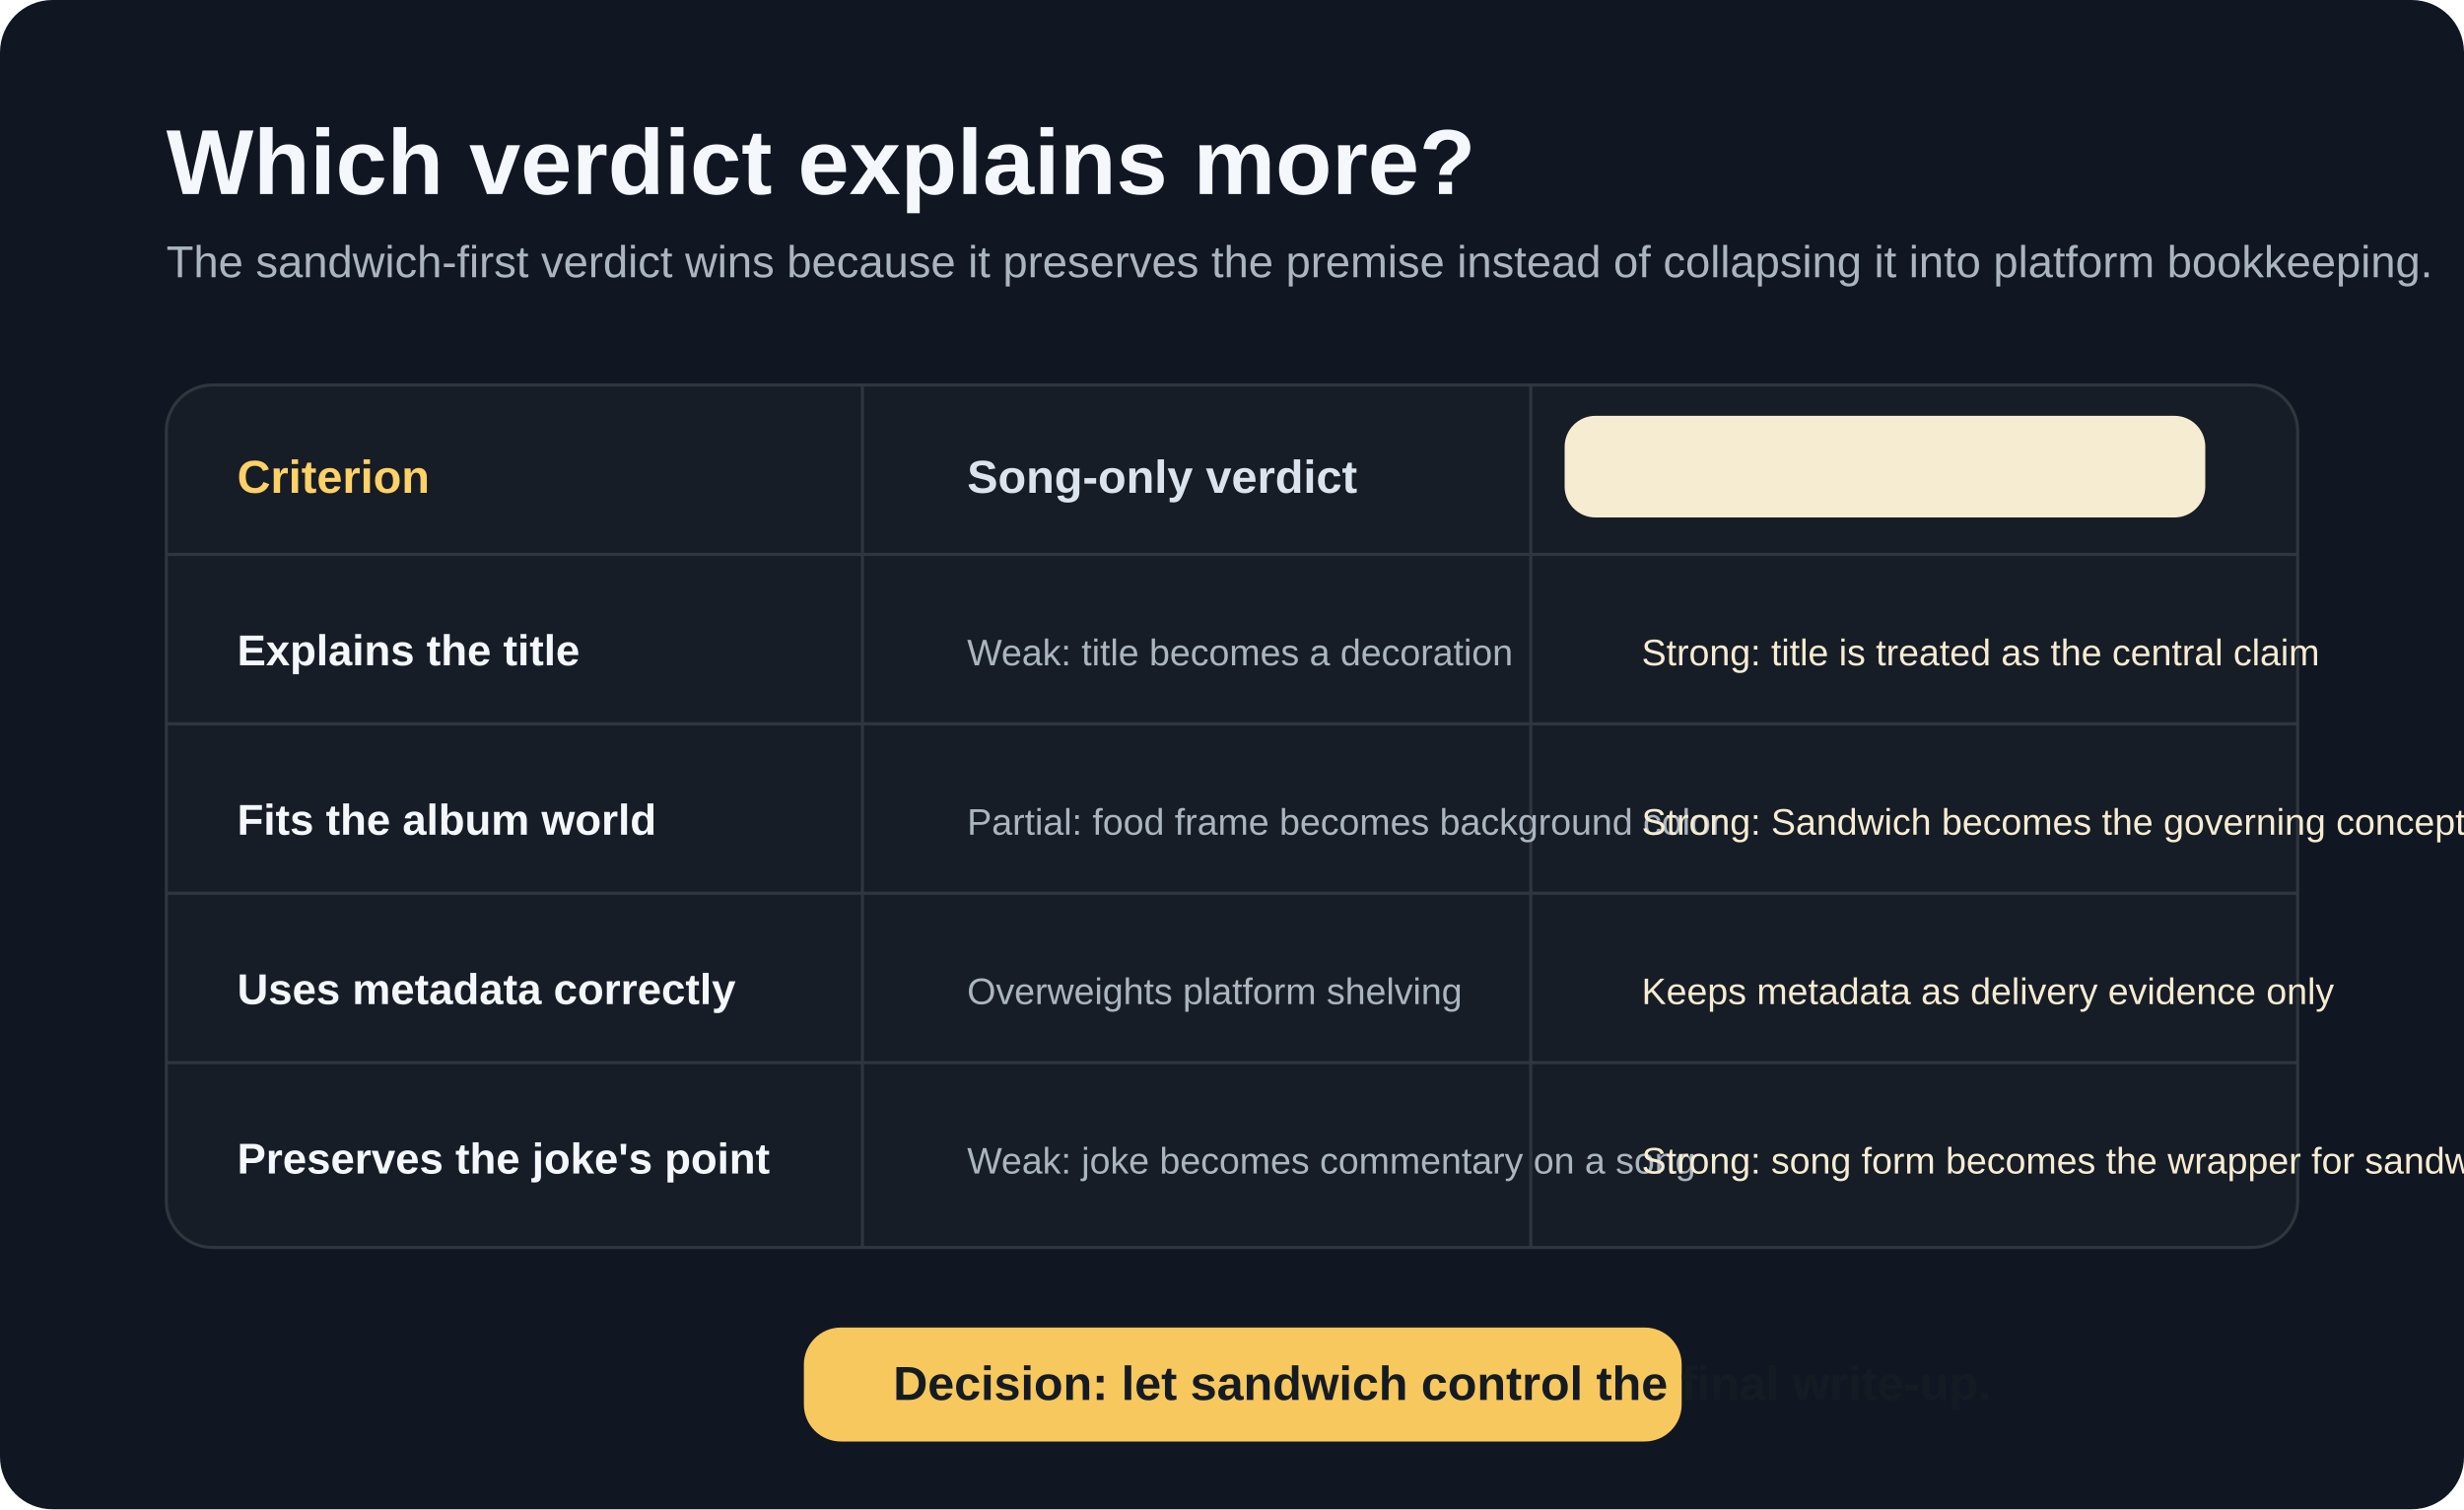
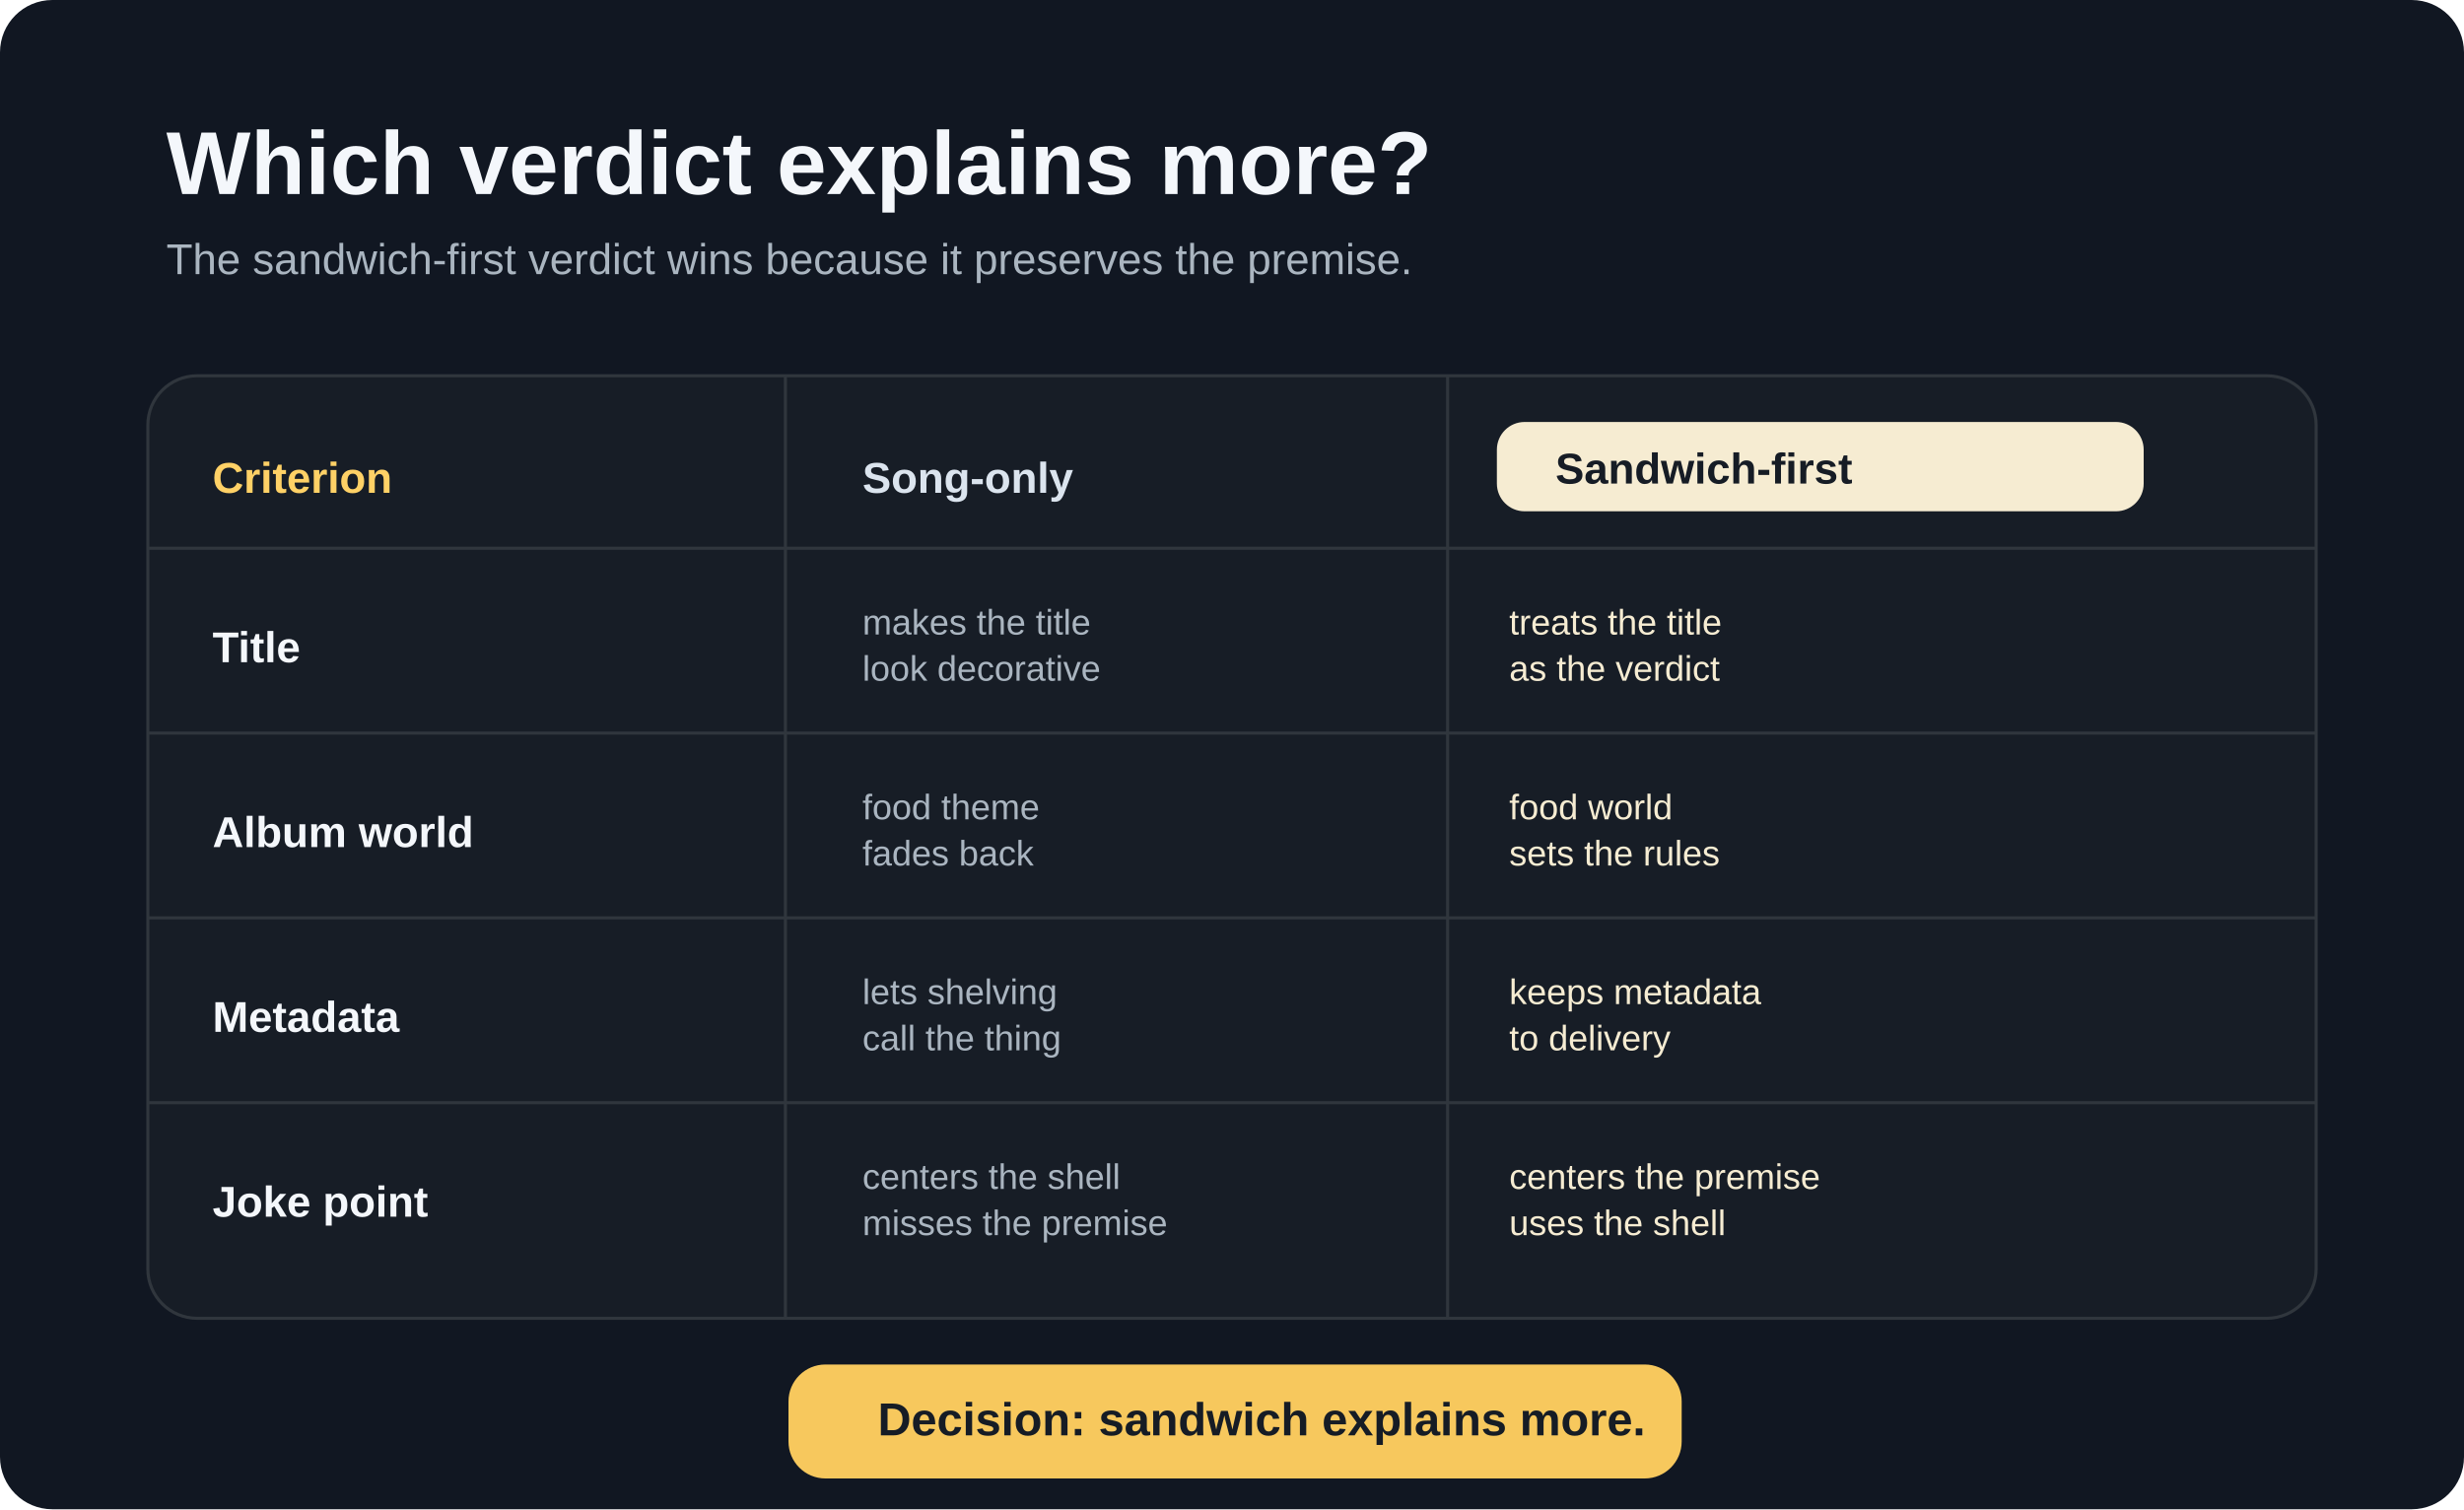
<svg xmlns="http://www.w3.org/2000/svg" width="1600" height="980" viewBox="0 0 1600 980" role="img" aria-labelledby="title desc">
  <rect width="1600" height="980" rx="34" fill="#111722" />
-   <text x="108" y="126" fill="#f4f7fb" font-family="Segoe UI, Arial, sans-serif" font-size="60" font-weight="900">Which verdict explains more?</text>
-   <text x="108" y="180" fill="#aab5c0" font-family="Segoe UI, Arial, sans-serif" font-size="29">The sandwich-first verdict wins because it preserves the premise instead of collapsing it into platform bookkeeping.</text>
-   <rect x="108" y="250" width="1384" height="560" rx="30" fill="#171d26" stroke="#30363d" stroke-width="2" />
-   <line x1="108" y1="360" x2="1492" y2="360" stroke="#30363d" stroke-width="2" />
-   <line x1="560" y1="250" x2="560" y2="810" stroke="#30363d" stroke-width="2" />
-   <line x1="994" y1="250" x2="994" y2="810" stroke="#30363d" stroke-width="2" />
-   <line x1="108" y1="470" x2="1492" y2="470" stroke="#30363d" stroke-width="2" />
-   <line x1="108" y1="580" x2="1492" y2="580" stroke="#30363d" stroke-width="2" />
-   <line x1="108" y1="690" x2="1492" y2="690" stroke="#30363d" stroke-width="2" />
-   <text x="154" y="320" fill="#ffd166" font-family="Segoe UI, Arial, sans-serif" font-size="30" font-weight="800">Criterion</text>
-   <text x="628" y="320" fill="#dbe4ee" font-family="Segoe UI, Arial, sans-serif" font-size="30" font-weight="800">Song-only verdict</text>
-   <text x="1066" y="320" fill="#151b23" font-family="Segoe UI, Arial, sans-serif" font-size="30" font-weight="900">Sandwich-first verdict</text>
-   <rect x="1016" y="270" width="416" height="66" rx="20" fill="#f6ecd2" />
-   <text x="154" y="432" fill="#f4f7fb" font-family="Segoe UI, Arial, sans-serif" font-size="28" font-weight="700">Explains the title</text>
-   <text x="628" y="432" fill="#aab5c0" font-family="Segoe UI, Arial, sans-serif" font-size="24">Weak: title becomes a decoration</text>
-   <text x="1066" y="432" fill="#f6ecd2" font-family="Segoe UI, Arial, sans-serif" font-size="24">Strong: title is treated as the central claim</text>
-   <text x="154" y="542" fill="#f4f7fb" font-family="Segoe UI, Arial, sans-serif" font-size="28" font-weight="700">Fits the album world</text>
-   <text x="628" y="542" fill="#aab5c0" font-family="Segoe UI, Arial, sans-serif" font-size="24">Partial: food frame becomes background color</text>
-   <text x="1066" y="542" fill="#f6ecd2" font-family="Segoe UI, Arial, sans-serif" font-size="24">Strong: Sandwich becomes the governing concept</text>
-   <text x="154" y="652" fill="#f4f7fb" font-family="Segoe UI, Arial, sans-serif" font-size="28" font-weight="700">Uses metadata correctly</text>
-   <text x="628" y="652" fill="#aab5c0" font-family="Segoe UI, Arial, sans-serif" font-size="24">Overweights platform shelving</text>
-   <text x="1066" y="652" fill="#f6ecd2" font-family="Segoe UI, Arial, sans-serif" font-size="24">Keeps metadata as delivery evidence only</text>
-   <text x="154" y="762" fill="#f4f7fb" font-family="Segoe UI, Arial, sans-serif" font-size="28" font-weight="700">Preserves the joke's point</text>
-   <text x="628" y="762" fill="#aab5c0" font-family="Segoe UI, Arial, sans-serif" font-size="24">Weak: joke becomes commentary on a song</text>
-   <text x="1066" y="762" fill="#f6ecd2" font-family="Segoe UI, Arial, sans-serif" font-size="24">Strong: song form becomes the wrapper for sandwich identity</text>
-   <rect x="522" y="862" width="570" height="74" rx="24" fill="#f7c85d" />
-   <text x="580" y="909" fill="#151b23" font-family="Segoe UI, Arial, sans-serif" font-size="31" font-weight="900">Decision: let sandwich control the final write-up.</text>
+   <text x="108" y="126" fill="#f4f7fb" font-family="Segoe UI, Arial, sans-serif" font-size="58" font-weight="900">Which verdict explains more?</text>
+   <text x="108" y="178" fill="#aab5c0" font-family="Segoe UI, Arial, sans-serif" font-size="28">The sandwich-first verdict wins because it preserves the premise.</text>
+   <rect x="96" y="244" width="1408" height="612" rx="32" fill="#171d26" stroke="#30363d" stroke-width="2" />
+   <line x1="96" y1="356" x2="1504" y2="356" stroke="#30363d" stroke-width="2" />
+   <line x1="510" y1="244" x2="510" y2="856" stroke="#30363d" stroke-width="2" />
+   <line x1="940" y1="244" x2="940" y2="856" stroke="#30363d" stroke-width="2" />
+   <line x1="96" y1="476" x2="1504" y2="476" stroke="#30363d" stroke-width="2" />
+   <line x1="96" y1="596" x2="1504" y2="596" stroke="#30363d" stroke-width="2" />
+   <line x1="96" y1="716" x2="1504" y2="716" stroke="#30363d" stroke-width="2" />
+   <text x="138" y="320" fill="#ffd166" font-family="Segoe UI, Arial, sans-serif" font-size="28" font-weight="800">Criterion</text>
+   <text x="560" y="320" fill="#dbe4ee" font-family="Segoe UI, Arial, sans-serif" font-size="28" font-weight="800">Song-only</text>
+   <rect x="972" y="274" width="420" height="58" rx="18" fill="#f6ecd2" />
+   <text x="1010" y="314" fill="#161c25" font-family="Segoe UI, Arial, sans-serif" font-size="28" font-weight="900">Sandwich-first</text>
+   <text x="138" y="430" fill="#f4f7fb" font-family="Segoe UI, Arial, sans-serif" font-size="28" font-weight="700">Title</text>
+   <text x="560" y="412" fill="#aab5c0" font-family="Segoe UI, Arial, sans-serif" font-size="23">
+     <tspan x="560" dy="0">makes the title</tspan>
+     <tspan x="560" dy="30">look decorative</tspan>
+   </text>
+   <text x="980" y="412" fill="#f6ecd2" font-family="Segoe UI, Arial, sans-serif" font-size="23">
+     <tspan x="980" dy="0">treats the title</tspan>
+     <tspan x="980" dy="30">as the verdict</tspan>
+   </text>
+   <text x="138" y="550" fill="#f4f7fb" font-family="Segoe UI, Arial, sans-serif" font-size="28" font-weight="700">Album world</text>
+   <text x="560" y="532" fill="#aab5c0" font-family="Segoe UI, Arial, sans-serif" font-size="23">
+     <tspan x="560" dy="0">food theme</tspan>
+     <tspan x="560" dy="30">fades back</tspan>
+   </text>
+   <text x="980" y="532" fill="#f6ecd2" font-family="Segoe UI, Arial, sans-serif" font-size="23">
+     <tspan x="980" dy="0">food world</tspan>
+     <tspan x="980" dy="30">sets the rules</tspan>
+   </text>
+   <text x="138" y="670" fill="#f4f7fb" font-family="Segoe UI, Arial, sans-serif" font-size="28" font-weight="700">Metadata</text>
+   <text x="560" y="652" fill="#aab5c0" font-family="Segoe UI, Arial, sans-serif" font-size="23">
+     <tspan x="560" dy="0">lets shelving</tspan>
+     <tspan x="560" dy="30">call the thing</tspan>
+   </text>
+   <text x="980" y="652" fill="#f6ecd2" font-family="Segoe UI, Arial, sans-serif" font-size="23">
+     <tspan x="980" dy="0">keeps metadata</tspan>
+     <tspan x="980" dy="30">to delivery</tspan>
+   </text>
+   <text x="138" y="790" fill="#f4f7fb" font-family="Segoe UI, Arial, sans-serif" font-size="28" font-weight="700">Joke point</text>
+   <text x="560" y="772" fill="#aab5c0" font-family="Segoe UI, Arial, sans-serif" font-size="23">
+     <tspan x="560" dy="0">centers the shell</tspan>
+     <tspan x="560" dy="30">misses the premise</tspan>
+   </text>
+   <text x="980" y="772" fill="#f6ecd2" font-family="Segoe UI, Arial, sans-serif" font-size="23">
+     <tspan x="980" dy="0">centers the premise</tspan>
+     <tspan x="980" dy="30">uses the shell</tspan>
+   </text>
+   <rect x="512" y="886" width="580" height="74" rx="24" fill="#f7c85d" />
+   <text x="570" y="932" fill="#161c25" font-family="Segoe UI, Arial, sans-serif" font-size="30" font-weight="900">Decision: sandwich explains more.</text>
</svg>
